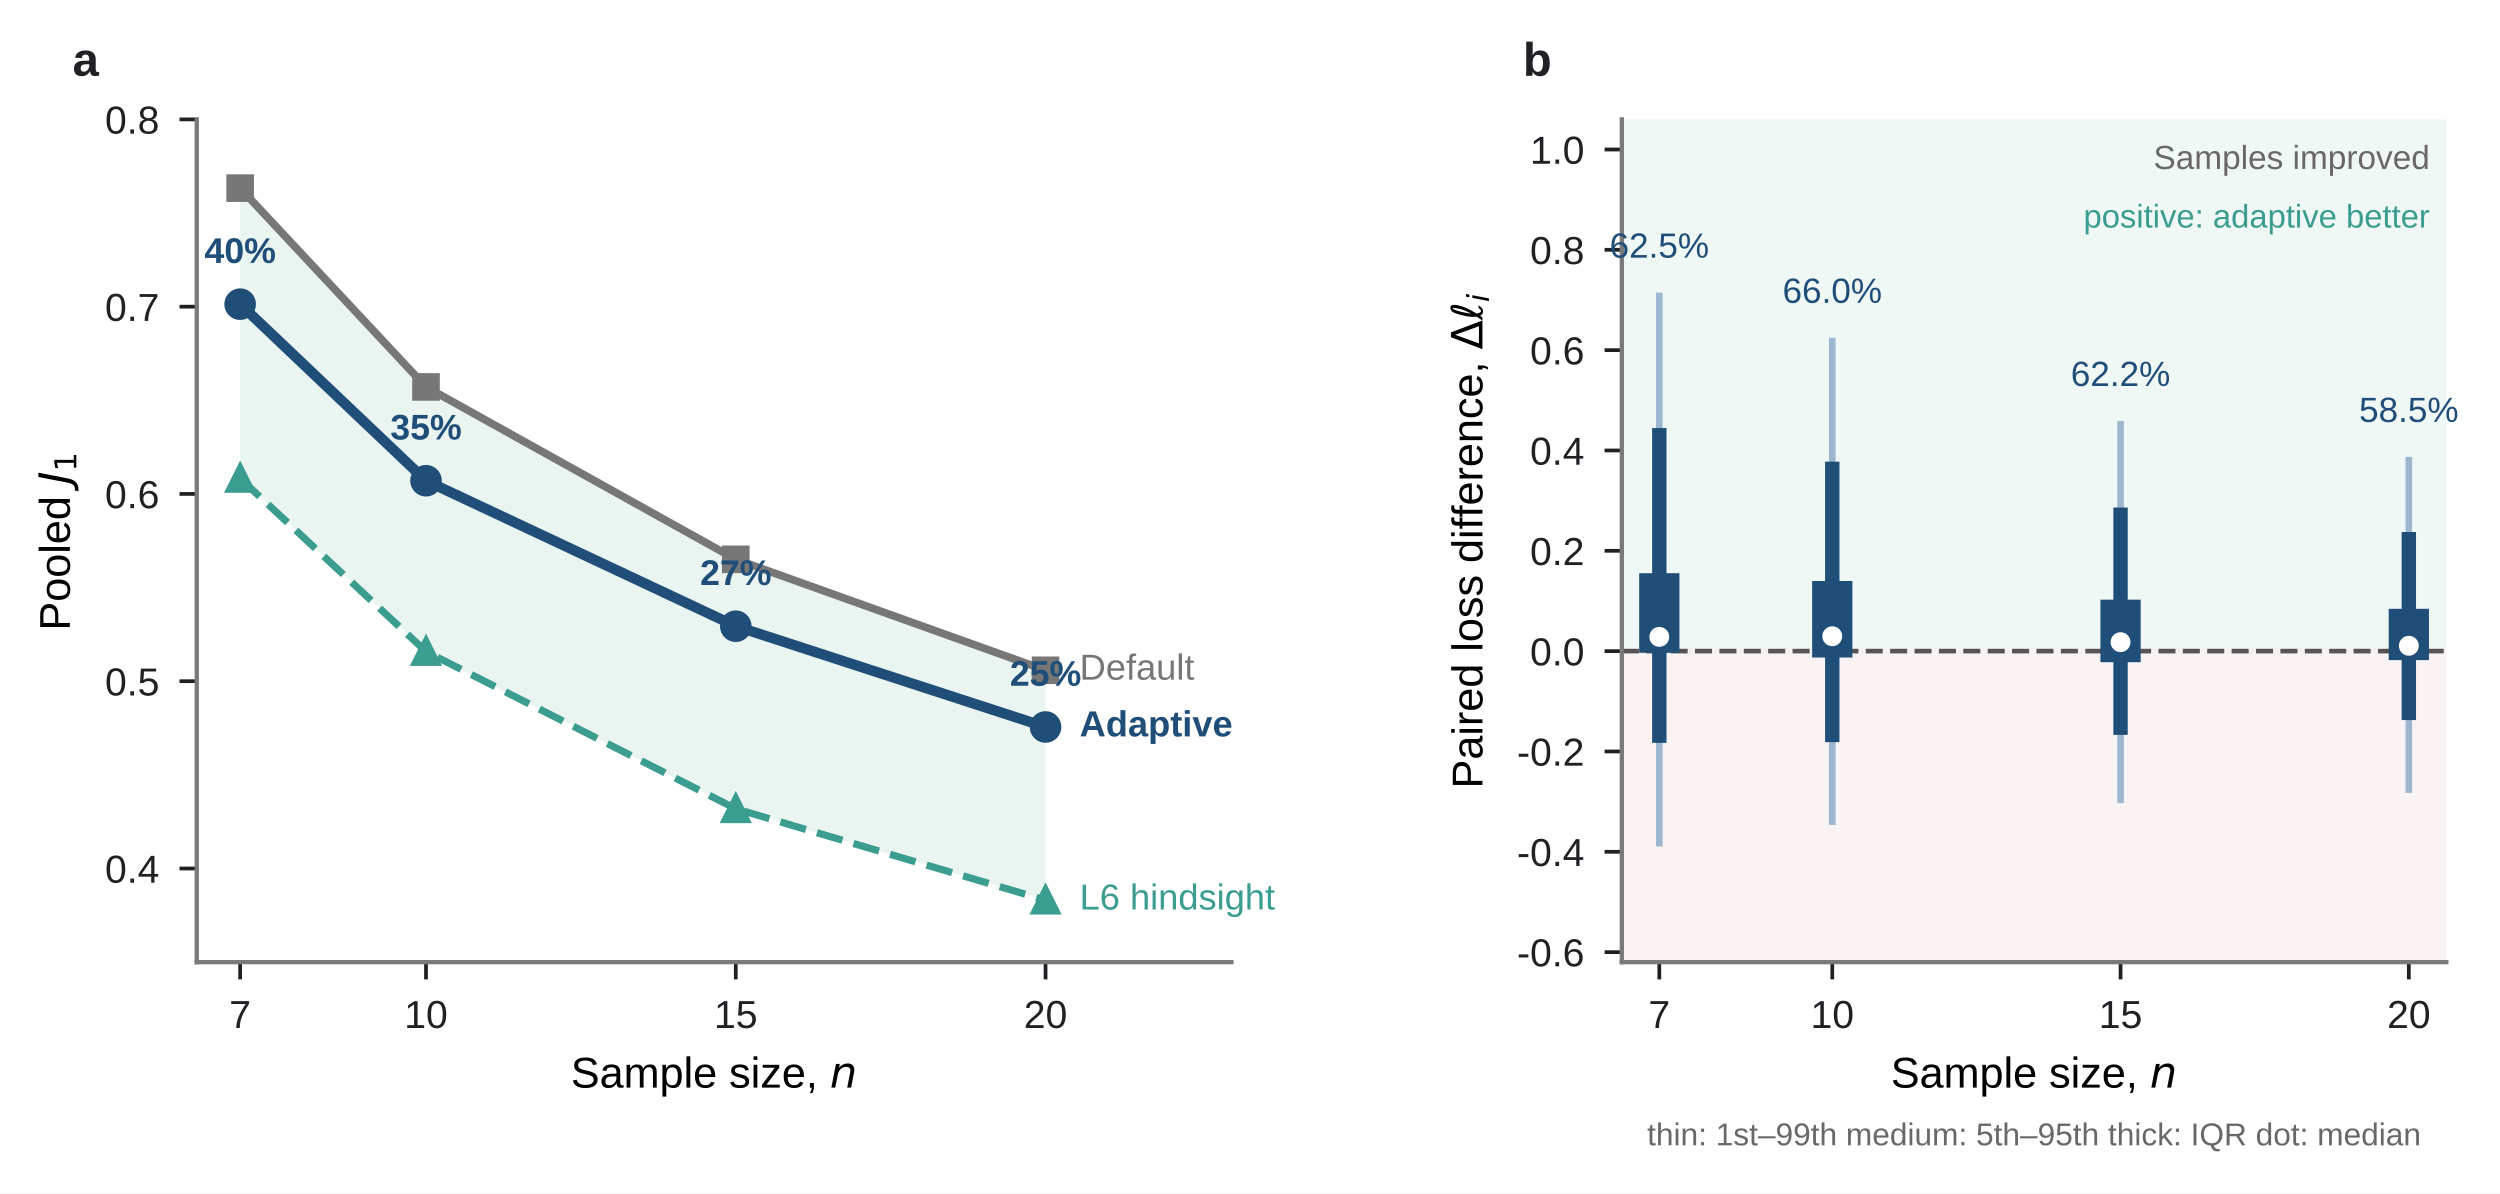
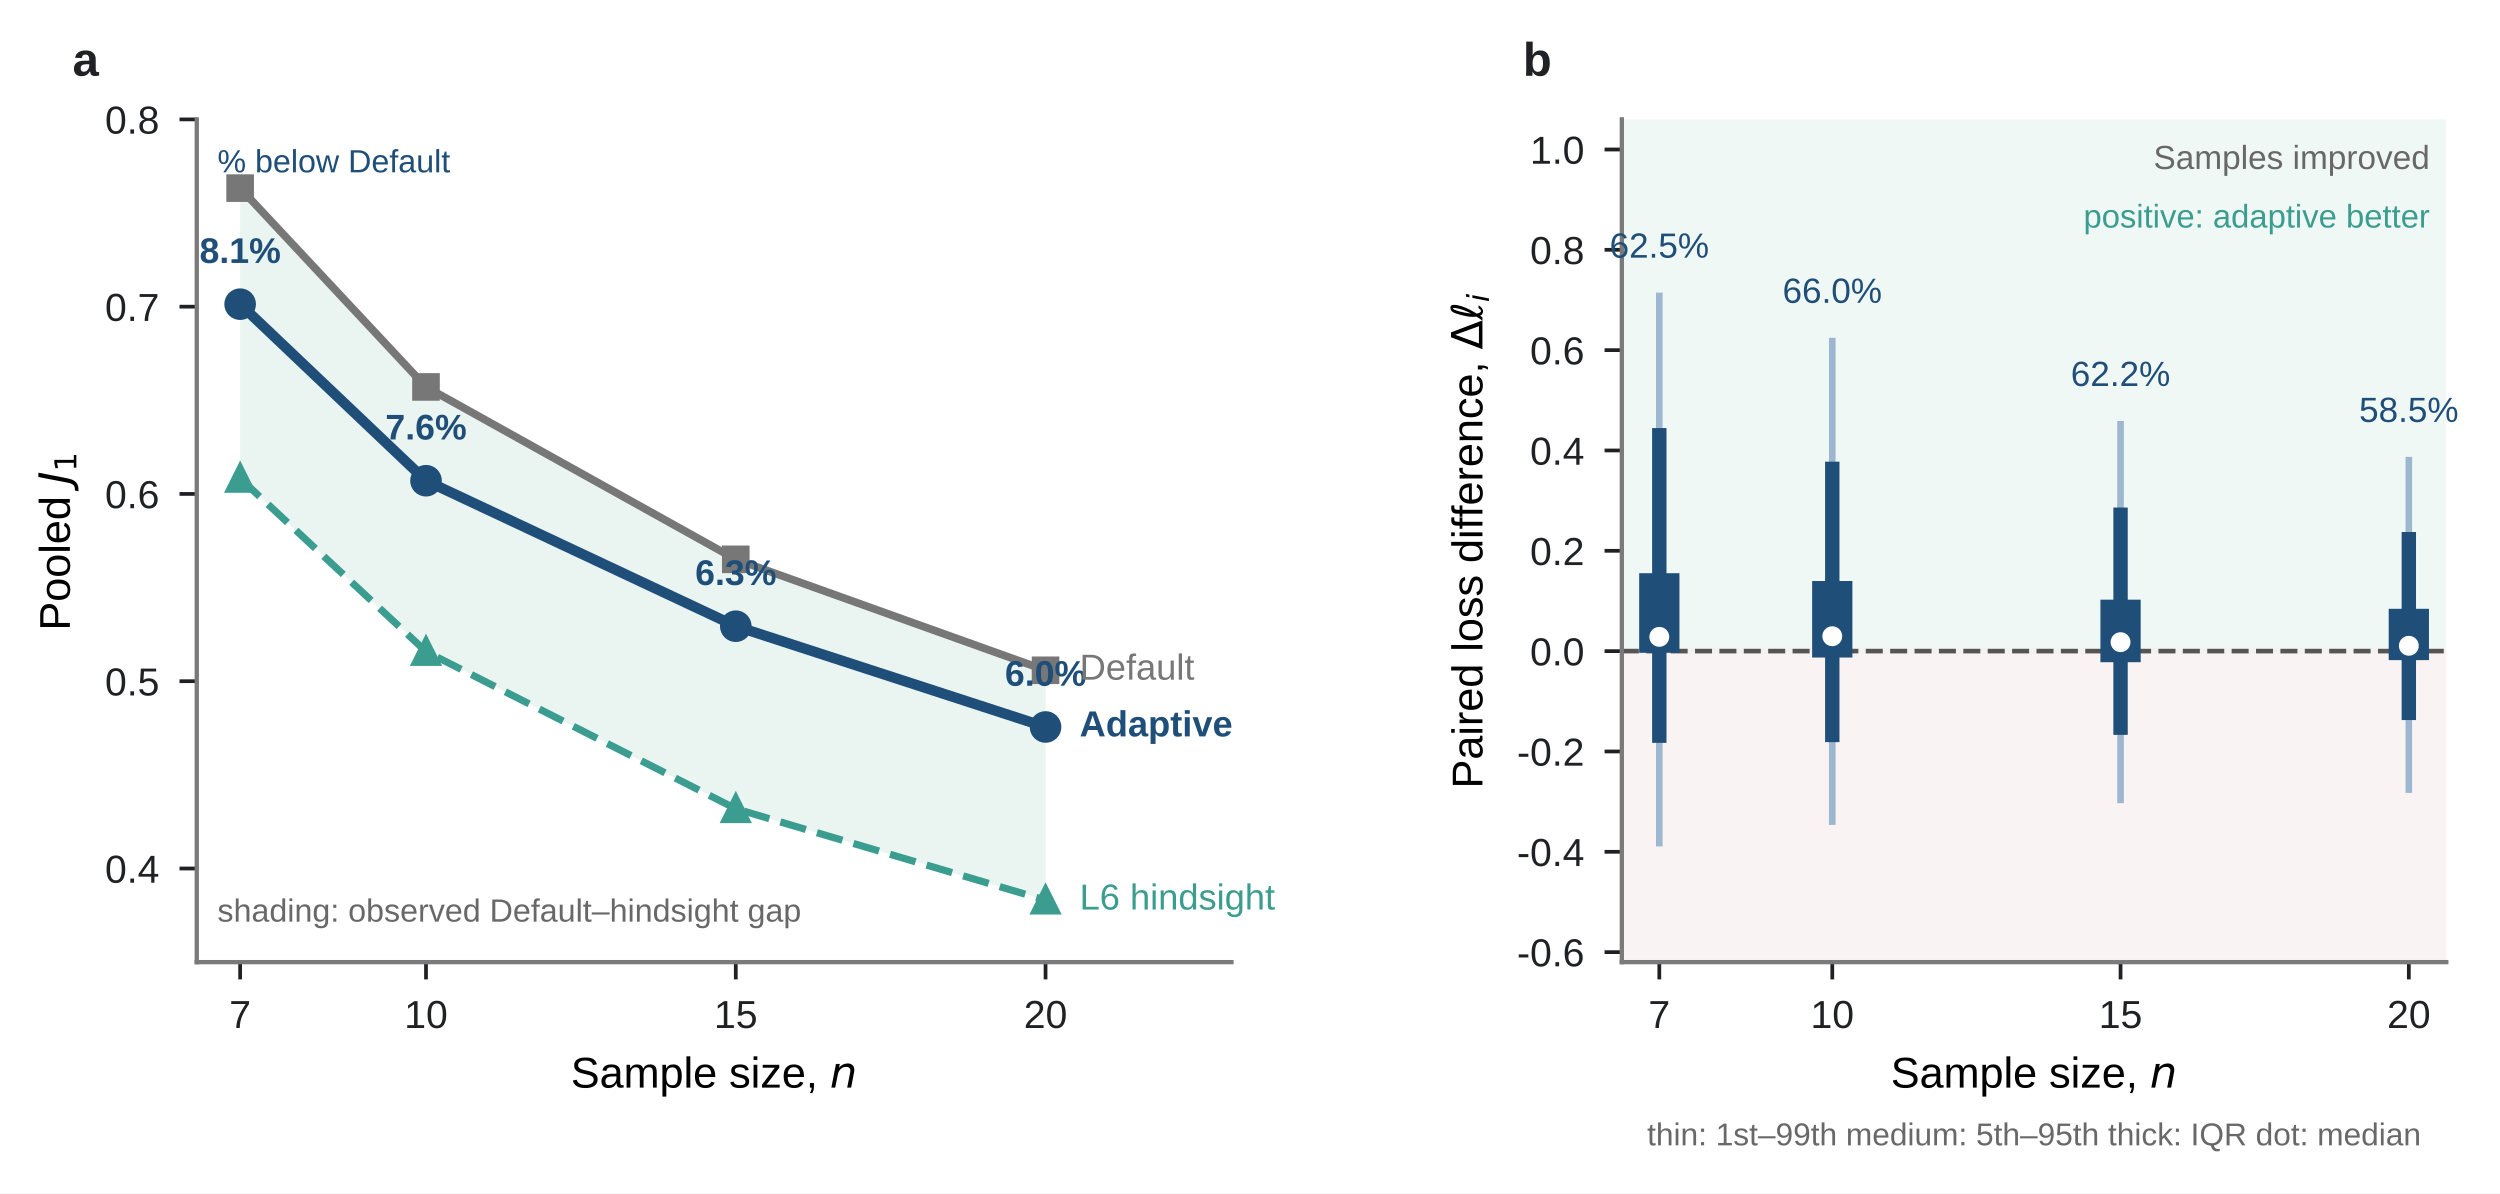
<svg xmlns="http://www.w3.org/2000/svg" xmlns:xlink="http://www.w3.org/1999/xlink" width="434.578pt" height="207.448pt" viewBox="0 0 434.578 207.448" version="1.1">
  <defs>
    <style type="text/css">*{stroke-linejoin: round; stroke-linecap: butt}</style>
  </defs>
  <g id="figure_1">
    <g id="patch_1">
      <path d="M 0 207.448 L 434.578 207.448 L 434.578 0 L 0 0 z " style="fill: #ffffff" />
    </g>
    <g id="axes_1">
      <g id="patch_2">
        <path d="M 34.205 167.25 L 214.058 167.25 L 214.058 20.755 L 34.205 20.755 z " style="fill: #ffffff" />
      </g>
      <g id="matplotlib.axis_1">
        <g id="xtick_1">
          <g id="line2d_1">
            <defs>
-               <path id="m7bdead5b54" d="M 0 0 L 0 3 " style="stroke: #202124; stroke-width: 0.65" />
+               <path id="m8b96bac806" d="M 0 0 L 0 3 " style="stroke: #202124; stroke-width: 0.65" />
            </defs>
            <g>
-               <use xlink:href="#m7bdead5b54" x="41.744" y="167.25" style="fill: #202124; stroke: #202124; stroke-width: 0.65" />
+               <use xlink:href="#m8b96bac806" x="41.744" y="167.25" style="fill: #202124; stroke: #202124; stroke-width: 0.65" />
            </g>
          </g>
          <g id="text_1">
            <text style="font-size: 6.8px; font-family: 'Arial', 'Helvetica', 'Microsoft YaHei', 'DejaVu Sans', sans-serif; text-anchor: middle; fill: #202124" x="41.744" y="178.7" transform="rotate(-0 41.74411 178.7004)">7</text>
          </g>
        </g>
        <g id="xtick_2">
          <g id="line2d_2">
            <g>
-               <use xlink:href="#m7bdead5b54" x="74.053" y="167.25" style="fill: #202124; stroke: #202124; stroke-width: 0.65" />
+               <use xlink:href="#m8b96bac806" x="74.053" y="167.25" style="fill: #202124; stroke: #202124; stroke-width: 0.65" />
            </g>
          </g>
          <g id="text_2">
            <text style="font-size: 6.8px; font-family: 'Arial', 'Helvetica', 'Microsoft YaHei', 'DejaVu Sans', sans-serif; text-anchor: middle; fill: #202124" x="74.053" y="178.7" transform="rotate(-0 74.053 178.7004)">10</text>
          </g>
        </g>
        <g id="xtick_3">
          <g id="line2d_3">
            <g>
-               <use xlink:href="#m7bdead5b54" x="127.901" y="167.25" style="fill: #202124; stroke: #202124; stroke-width: 0.65" />
+               <use xlink:href="#m8b96bac806" x="127.901" y="167.25" style="fill: #202124; stroke: #202124; stroke-width: 0.65" />
            </g>
          </g>
          <g id="text_3">
            <text style="font-size: 6.8px; font-family: 'Arial', 'Helvetica', 'Microsoft YaHei', 'DejaVu Sans', sans-serif; text-anchor: middle; fill: #202124" x="127.901" y="178.7" transform="rotate(-0 127.9011 178.7004)">15</text>
          </g>
        </g>
        <g id="xtick_4">
          <g id="line2d_4">
            <g>
-               <use xlink:href="#m7bdead5b54" x="181.749" y="167.25" style="fill: #202124; stroke: #202124; stroke-width: 0.65" />
+               <use xlink:href="#m8b96bac806" x="181.749" y="167.25" style="fill: #202124; stroke: #202124; stroke-width: 0.65" />
            </g>
          </g>
          <g id="text_4">
            <text style="font-size: 6.8px; font-family: 'Arial', 'Helvetica', 'Microsoft YaHei', 'DejaVu Sans', sans-serif; text-anchor: middle; fill: #202124" x="181.749" y="178.7" transform="rotate(-0 181.7493 178.7004)">20</text>
          </g>
        </g>
        <g id="text_5">
          <g transform="translate(99.23178 189.6064)">
            <text>
              <tspan x="0" y="-0.547" style="font-size: 7.5px; font-family: 'Arial'">S</tspan>
              <tspan x="5.002" y="-0.547" style="font-size: 7.5px; font-family: 'Arial'">a</tspan>
              <tspan x="9.174" y="-0.547" style="font-size: 7.5px; font-family: 'Arial'">m</tspan>
              <tspan x="15.421" y="-0.547" style="font-size: 7.5px; font-family: 'Arial'">p</tspan>
              <tspan x="19.592" y="-0.547" style="font-size: 7.5px; font-family: 'Arial'">l</tspan>
              <tspan x="21.259" y="-0.547" style="font-size: 7.5px; font-family: 'Arial'">e</tspan>
              <tspan x="25.43" y="-0.547" style="font-size: 7.5px; font-family: 'Arial'"> </tspan>
              <tspan x="27.513" y="-0.547" style="font-size: 7.5px; font-family: 'Arial'">s</tspan>
              <tspan x="31.263" y="-0.547" style="font-size: 7.5px; font-family: 'Arial'">i</tspan>
              <tspan x="32.93" y="-0.547" style="font-size: 7.5px; font-family: 'Arial'">z</tspan>
              <tspan x="36.68" y="-0.547" style="font-size: 7.5px; font-family: 'Arial'">e</tspan>
              <tspan x="40.851" y="-0.547" style="font-size: 7.5px; font-family: 'Arial'">,</tspan>
              <tspan x="42.935" y="-0.547" style="font-size: 7.5px; font-family: 'Arial'"> </tspan>
              <tspan x="45.018" y="-0.547" style="font-style: oblique; font-size: 7.5px; font-family: 'DejaVu Sans'">n</tspan>
            </text>
          </g>
        </g>
      </g>
      <g id="matplotlib.axis_2">
        <g id="ytick_1">
          <g id="line2d_5">
            <defs>
-               <path id="m967173dad5" d="M 0 0 L -3 0 " style="stroke: #202124; stroke-width: 0.65" />
+               <path id="mf5e1ee6bee" d="M 0 0 L -3 0 " style="stroke: #202124; stroke-width: 0.65" />
            </defs>
            <g>
-               <use xlink:href="#m967173dad5" x="34.205" y="150.973" style="fill: #202124; stroke: #202124; stroke-width: 0.65" />
+               <use xlink:href="#mf5e1ee6bee" x="34.205" y="150.973" style="fill: #202124; stroke: #202124; stroke-width: 0.65" />
            </g>
          </g>
          <g id="text_6">
            <text style="font-size: 6.8px; font-family: 'Arial', 'Helvetica', 'Microsoft YaHei', 'DejaVu Sans', sans-serif; text-anchor: end; fill: #202124" x="27.705" y="153.448" transform="rotate(-0 27.70537 153.4479)">0.4</text>
          </g>
        </g>
        <g id="ytick_2">
          <g id="line2d_6">
            <g>
-               <use xlink:href="#m967173dad5" x="34.205" y="118.418" style="fill: #202124; stroke: #202124; stroke-width: 0.65" />
+               <use xlink:href="#mf5e1ee6bee" x="34.205" y="118.418" style="fill: #202124; stroke: #202124; stroke-width: 0.65" />
            </g>
          </g>
          <g id="text_7">
            <text style="font-size: 6.8px; font-family: 'Arial', 'Helvetica', 'Microsoft YaHei', 'DejaVu Sans', sans-serif; text-anchor: end; fill: #202124" x="27.705" y="120.894" transform="rotate(-0 27.70537 120.8936)">0.5</text>
          </g>
        </g>
        <g id="ytick_3">
          <g id="line2d_7">
            <g>
-               <use xlink:href="#m967173dad5" x="34.205" y="85.864" style="fill: #202124; stroke: #202124; stroke-width: 0.65" />
+               <use xlink:href="#mf5e1ee6bee" x="34.205" y="85.864" style="fill: #202124; stroke: #202124; stroke-width: 0.65" />
            </g>
          </g>
          <g id="text_8">
            <text style="font-size: 6.8px; font-family: 'Arial', 'Helvetica', 'Microsoft YaHei', 'DejaVu Sans', sans-serif; text-anchor: end; fill: #202124" x="27.705" y="88.339" transform="rotate(-0 27.70537 88.33924)">0.6</text>
          </g>
        </g>
        <g id="ytick_4">
          <g id="line2d_8">
            <g>
-               <use xlink:href="#m967173dad5" x="34.205" y="53.31" style="fill: #202124; stroke: #202124; stroke-width: 0.65" />
+               <use xlink:href="#mf5e1ee6bee" x="34.205" y="53.31" style="fill: #202124; stroke: #202124; stroke-width: 0.65" />
            </g>
          </g>
          <g id="text_9">
            <text style="font-size: 6.8px; font-family: 'Arial', 'Helvetica', 'Microsoft YaHei', 'DejaVu Sans', sans-serif; text-anchor: end; fill: #202124" x="27.705" y="55.785" transform="rotate(-0 27.70537 55.78491)">0.7</text>
          </g>
        </g>
        <g id="ytick_5">
          <g id="line2d_9">
            <g>
-               <use xlink:href="#m967173dad5" x="34.205" y="20.755" style="fill: #202124; stroke: #202124; stroke-width: 0.65" />
+               <use xlink:href="#mf5e1ee6bee" x="34.205" y="20.755" style="fill: #202124; stroke: #202124; stroke-width: 0.65" />
            </g>
          </g>
          <g id="text_10">
            <text style="font-size: 6.8px; font-family: 'Arial', 'Helvetica', 'Microsoft YaHei', 'DejaVu Sans', sans-serif; text-anchor: end; fill: #202124" x="27.705" y="23.231" transform="rotate(-0 27.70537 23.23058)">0.8</text>
          </g>
        </g>
        <g id="text_11">
          <g transform="translate(12.675 109.6025) rotate(-90)">
            <text>
              <tspan x="0" y="-0.531" style="font-size: 7.5px; font-family: 'Arial'">P</tspan>
              <tspan x="5.002" y="-0.531" style="font-size: 7.5px; font-family: 'Arial'">o</tspan>
              <tspan x="9.174" y="-0.531" style="font-size: 7.5px; font-family: 'Arial'">o</tspan>
              <tspan x="13.345" y="-0.531" style="font-size: 7.5px; font-family: 'Arial'">l</tspan>
              <tspan x="15.011" y="-0.531" style="font-size: 7.5px; font-family: 'Arial'">e</tspan>
              <tspan x="19.182" y="-0.531" style="font-size: 7.5px; font-family: 'Arial'">d</tspan>
              <tspan x="23.353" y="-0.531" style="font-size: 7.5px; font-family: 'Arial'"> </tspan>
              <tspan x="25.437" y="-0.531" style="font-style: oblique; font-size: 7.5px; font-family: 'DejaVu Sans'">J</tspan>
              <tspan x="27.649" y="0.594" style="font-size: 5.25px; font-family: 'DejaVu Sans'">1</tspan>
            </text>
          </g>
        </g>
      </g>
      <g id="FillBetweenPolyCollection_1">
        <defs>
-           <path id="ma853ad29e9" d="M 41.744 -174.749 L 41.744 -124.288 L 74.053 -94.192 L 127.901 -66.858 L 181.749 -50.969 L 181.749 -90.93 L 181.749 -90.93 L 127.901 -110.219 L 74.053 -140.185 L 41.744 -174.749 z " />
+           <path id="m40778f1d34" d="M 41.744 -174.749 L 41.744 -124.288 L 74.053 -94.192 L 127.901 -66.858 L 181.749 -50.969 L 181.749 -90.93 L 181.749 -90.93 L 127.901 -110.219 L 74.053 -140.185 L 41.744 -174.749 z " />
        </defs>
-         <g clip-path="url(#pea28fc6fef)">
-           <use xlink:href="#ma853ad29e9" x="0" y="207.448" style="fill: #e8f4f1; fill-opacity: 0.9" />
+         <g clip-path="url(#pe5af6d7123)">
+           <use xlink:href="#m40778f1d34" x="0" y="207.448" style="fill: #e8f4f1; fill-opacity: 0.9" />
        </g>
      </g>
      <g id="line2d_10">
-         <path d="M 41.744 52.874 L 74.053 83.565 L 127.901 108.853 L 181.749 126.372 " clip-path="url(#pea28fc6fef)" style="fill: none; stroke: #1f4e79; stroke-width: 1.8; stroke-linecap: square" />
+         <path d="M 41.744 52.874 L 74.053 83.565 L 127.901 108.853 L 181.749 126.372 " clip-path="url(#pe5af6d7123)" style="fill: none; stroke: #1f4e79; stroke-width: 1.8; stroke-linecap: square" />
        <defs>
-           <path id="m08c5bde584" d="M 0 2.25 C 0.597 2.25 1.169 2.013 1.591 1.591 C 2.013 1.169 2.25 0.597 2.25 0 C 2.25 -0.597 2.013 -1.169 1.591 -1.591 C 1.169 -2.013 0.597 -2.25 0 -2.25 C -0.597 -2.25 -1.169 -2.013 -1.591 -1.591 C -2.013 -1.169 -2.25 -0.597 -2.25 0 C -2.25 0.597 -2.013 1.169 -1.591 1.591 C -1.169 2.013 -0.597 2.25 0 2.25 z " style="stroke: #1f4e79" />
+           <path id="m87ca921227" d="M 0 2.25 C 0.597 2.25 1.169 2.013 1.591 1.591 C 2.013 1.169 2.25 0.597 2.25 0 C 2.25 -0.597 2.013 -1.169 1.591 -1.591 C 1.169 -2.013 0.597 -2.25 0 -2.25 C -0.597 -2.25 -1.169 -2.013 -1.591 -1.591 C -2.013 -1.169 -2.25 -0.597 -2.25 0 C -2.25 0.597 -2.013 1.169 -1.591 1.591 C -1.169 2.013 -0.597 2.25 0 2.25 z " style="stroke: #1f4e79" />
        </defs>
-         <g clip-path="url(#pea28fc6fef)">
-           <use xlink:href="#m08c5bde584" x="41.744" y="52.874" style="fill: #1f4e79; stroke: #1f4e79" />
-           <use xlink:href="#m08c5bde584" x="74.053" y="83.565" style="fill: #1f4e79; stroke: #1f4e79" />
-           <use xlink:href="#m08c5bde584" x="127.901" y="108.853" style="fill: #1f4e79; stroke: #1f4e79" />
-           <use xlink:href="#m08c5bde584" x="181.749" y="126.372" style="fill: #1f4e79; stroke: #1f4e79" />
+         <g clip-path="url(#pe5af6d7123)">
+           <use xlink:href="#m87ca921227" x="41.744" y="52.874" style="fill: #1f4e79; stroke: #1f4e79" />
+           <use xlink:href="#m87ca921227" x="74.053" y="83.565" style="fill: #1f4e79; stroke: #1f4e79" />
+           <use xlink:href="#m87ca921227" x="127.901" y="108.853" style="fill: #1f4e79; stroke: #1f4e79" />
+           <use xlink:href="#m87ca921227" x="181.749" y="126.372" style="fill: #1f4e79; stroke: #1f4e79" />
        </g>
      </g>
      <g id="line2d_11">
-         <path d="M 41.744 32.7 L 74.053 67.263 L 127.901 97.23 L 181.749 116.518 " clip-path="url(#pea28fc6fef)" style="fill: none; stroke: #777777; stroke-width: 1.35; stroke-linecap: square" />
+         <path d="M 41.744 32.7 L 74.053 67.263 L 127.901 97.23 L 181.749 116.518 " clip-path="url(#pe5af6d7123)" style="fill: none; stroke: #777777; stroke-width: 1.35; stroke-linecap: square" />
        <defs>
-           <path id="mde2a2de70e" d="M -1.9 1.9 L 1.9 1.9 L 1.9 -1.9 L -1.9 -1.9 z " style="stroke: #777777; stroke-linejoin: miter" />
+           <path id="m8c171bfee7" d="M -1.9 1.9 L 1.9 1.9 L 1.9 -1.9 L -1.9 -1.9 z " style="stroke: #777777; stroke-linejoin: miter" />
        </defs>
-         <g clip-path="url(#pea28fc6fef)">
-           <use xlink:href="#mde2a2de70e" x="41.744" y="32.7" style="fill: #777777; stroke: #777777; stroke-linejoin: miter" />
-           <use xlink:href="#mde2a2de70e" x="74.053" y="67.263" style="fill: #777777; stroke: #777777; stroke-linejoin: miter" />
-           <use xlink:href="#mde2a2de70e" x="127.901" y="97.23" style="fill: #777777; stroke: #777777; stroke-linejoin: miter" />
-           <use xlink:href="#mde2a2de70e" x="181.749" y="116.518" style="fill: #777777; stroke: #777777; stroke-linejoin: miter" />
+         <g clip-path="url(#pe5af6d7123)">
+           <use xlink:href="#m8c171bfee7" x="41.744" y="32.7" style="fill: #777777; stroke: #777777; stroke-linejoin: miter" />
+           <use xlink:href="#m8c171bfee7" x="74.053" y="67.263" style="fill: #777777; stroke: #777777; stroke-linejoin: miter" />
+           <use xlink:href="#m8c171bfee7" x="127.901" y="97.23" style="fill: #777777; stroke: #777777; stroke-linejoin: miter" />
+           <use xlink:href="#m8c171bfee7" x="181.749" y="116.518" style="fill: #777777; stroke: #777777; stroke-linejoin: miter" />
        </g>
      </g>
      <g id="line2d_12">
-         <path d="M 41.744 83.16 L 74.053 113.256 L 127.901 140.591 L 181.749 156.48 " clip-path="url(#pea28fc6fef)" style="fill: none; stroke-dasharray: 4.625,2; stroke-dashoffset: 0; stroke: #3a9d8f; stroke-width: 1.25" />
+         <path d="M 41.744 83.16 L 74.053 113.256 L 127.901 140.591 L 181.749 156.48 " clip-path="url(#pe5af6d7123)" style="fill: none; stroke-dasharray: 4.625,2; stroke-dashoffset: 0; stroke: #3a9d8f; stroke-width: 1.25" />
        <defs>
-           <path id="m7883c3fa15" d="M 0 -2 L -2 2 L 2 2 z " style="stroke: #3a9d8f; stroke-linejoin: miter" />
+           <path id="m8bf4d9a4ca" d="M 0 -2 L -2 2 L 2 2 z " style="stroke: #3a9d8f; stroke-linejoin: miter" />
        </defs>
-         <g clip-path="url(#pea28fc6fef)">
-           <use xlink:href="#m7883c3fa15" x="41.744" y="83.16" style="fill: #3a9d8f; stroke: #3a9d8f; stroke-linejoin: miter" />
-           <use xlink:href="#m7883c3fa15" x="74.053" y="113.256" style="fill: #3a9d8f; stroke: #3a9d8f; stroke-linejoin: miter" />
-           <use xlink:href="#m7883c3fa15" x="127.901" y="140.591" style="fill: #3a9d8f; stroke: #3a9d8f; stroke-linejoin: miter" />
-           <use xlink:href="#m7883c3fa15" x="181.749" y="156.48" style="fill: #3a9d8f; stroke: #3a9d8f; stroke-linejoin: miter" />
+         <g clip-path="url(#pe5af6d7123)">
+           <use xlink:href="#m8bf4d9a4ca" x="41.744" y="83.16" style="fill: #3a9d8f; stroke: #3a9d8f; stroke-linejoin: miter" />
+           <use xlink:href="#m8bf4d9a4ca" x="74.053" y="113.256" style="fill: #3a9d8f; stroke: #3a9d8f; stroke-linejoin: miter" />
+           <use xlink:href="#m8bf4d9a4ca" x="127.901" y="140.591" style="fill: #3a9d8f; stroke: #3a9d8f; stroke-linejoin: miter" />
+           <use xlink:href="#m8bf4d9a4ca" x="181.749" y="156.48" style="fill: #3a9d8f; stroke: #3a9d8f; stroke-linejoin: miter" />
        </g>
      </g>
      <g id="patch_3">
        <path d="M 34.205 167.25 L 34.205 20.755 " style="fill: none; stroke: #7a7a7a; stroke-width: 0.75; stroke-linejoin: miter; stroke-linecap: square" />
      </g>
      <g id="patch_4">
        <path d="M 34.205 167.25 L 214.058 167.25 " style="fill: none; stroke: #7a7a7a; stroke-width: 0.75; stroke-linejoin: miter; stroke-linecap: square" />
      </g>
      <g id="text_12">
-         <text style="font-weight: 700; font-size: 6.2px; font-family: 'Arial', 'Helvetica', 'Microsoft YaHei', 'DejaVu Sans', sans-serif; text-anchor: middle; fill: #1f4e79" x="41.744" y="45.71" transform="rotate(-0 41.74411 45.70976)">40%</text>
+         <text style="font-weight: 700; font-size: 6.2px; font-family: 'Arial', 'Helvetica', 'Microsoft YaHei', 'DejaVu Sans', sans-serif; text-anchor: middle; fill: #1f4e79" x="41.744" y="45.71" transform="rotate(-0 41.74411 45.70976)">8.1%</text>
      </g>
      <g id="text_13">
-         <text style="font-weight: 700; font-size: 6.2px; font-family: 'Arial', 'Helvetica', 'Microsoft YaHei', 'DejaVu Sans', sans-serif; text-anchor: middle; fill: #1f4e79" x="74.053" y="76.4" transform="rotate(-0 74.053 76.4001)">35%</text>
+         <text style="font-weight: 700; font-size: 6.2px; font-family: 'Arial', 'Helvetica', 'Microsoft YaHei', 'DejaVu Sans', sans-serif; text-anchor: middle; fill: #1f4e79" x="74.053" y="76.4" transform="rotate(-0 74.053 76.4001)">7.6%</text>
      </g>
      <g id="text_14">
-         <text style="font-weight: 700; font-size: 6.2px; font-family: 'Arial', 'Helvetica', 'Microsoft YaHei', 'DejaVu Sans', sans-serif; text-anchor: middle; fill: #1f4e79" x="127.901" y="101.688" transform="rotate(-0 127.9011 101.6883)">27%</text>
+         <text style="font-weight: 700; font-size: 6.2px; font-family: 'Arial', 'Helvetica', 'Microsoft YaHei', 'DejaVu Sans', sans-serif; text-anchor: middle; fill: #1f4e79" x="127.901" y="101.688" transform="rotate(-0 127.9011 101.6883)">6.3%</text>
      </g>
      <g id="text_15">
-         <text style="font-weight: 700; font-size: 6.2px; font-family: 'Arial', 'Helvetica', 'Microsoft YaHei', 'DejaVu Sans', sans-serif; text-anchor: middle; fill: #1f4e79" x="181.749" y="119.208" transform="rotate(-0 181.7493 119.2076)">25%</text>
+         <text style="font-weight: 700; font-size: 6.2px; font-family: 'Arial', 'Helvetica', 'Microsoft YaHei', 'DejaVu Sans', sans-serif; text-anchor: middle; fill: #1f4e79" x="181.749" y="119.208" transform="rotate(-0 181.7493 119.2076)">6.0%</text>
      </g>
      <g id="text_16">
+         <text style="font-size: 5.6px; font-family: 'Arial', 'Helvetica', 'Microsoft YaHei', 'DejaVu Sans', sans-serif; text-anchor: start; fill: #686868" x="37.802" y="160.211" transform="rotate(-0 37.80243 160.2114)">shading: observed Default–hindsight gap</text>
+       </g>
+       <g id="text_17">
+         <text style="font-size: 5.6px; font-family: 'Arial', 'Helvetica', 'Microsoft YaHei', 'DejaVu Sans', sans-serif; text-anchor: start; fill: #1f4e79" x="37.802" y="29.96" transform="rotate(-0 37.80243 29.95955)">% below Default</text>
+       </g>
+       <g id="text_18">
        <text style="font-size: 6.3px; font-family: 'Arial', 'Helvetica', 'Microsoft YaHei', 'DejaVu Sans', sans-serif; text-anchor: start; fill: #777777" x="187.673" y="118.149" transform="rotate(-0 187.6726 118.1486)">Default</text>
      </g>
-       <g id="text_17">
+       <g id="text_19">
        <text style="font-weight: 700; font-size: 6.3px; font-family: 'Arial', 'Helvetica', 'Microsoft YaHei', 'DejaVu Sans', sans-serif; text-anchor: start; fill: #1f4e79" x="187.673" y="128.003" transform="rotate(-0 187.6726 128.0025)">Adaptive</text>
      </g>
-       <g id="text_18">
+       <g id="text_20">
        <text style="font-size: 6.3px; font-family: 'Arial', 'Helvetica', 'Microsoft YaHei', 'DejaVu Sans', sans-serif; text-anchor: start; fill: #3a9d8f" x="187.673" y="158.11" transform="rotate(-0 187.6726 158.1099)">L6 hindsight</text>
      </g>
-       <g id="text_19">
+       <g id="text_21">
        <text style="font-weight: 700; font-size: 8.2px; font-family: 'Arial', 'Helvetica', 'Microsoft YaHei', 'DejaVu Sans', sans-serif; text-anchor: start; fill: #202124" x="12.623" y="13.17" transform="rotate(-0 12.62303 13.16982)">a</text>
      </g>
    </g>
    <g id="axes_2">
      <g id="patch_5">
        <path d="M 281.925 167.25 L 425.245 167.25 L 425.245 20.755 L 281.925 20.755 z " style="fill: #ffffff" />
      </g>
      <g id="patch_6">
-         <path d="M 281.925 113.186 L 425.245 113.186 L 425.245 20.755 L 281.925 20.755 z " clip-path="url(#pc851f36e5d)" style="fill: #e8f4f1; opacity: 0.65; stroke: #e8f4f1; stroke-linejoin: miter" />
+         <path d="M 281.925 113.186 L 425.245 113.186 L 425.245 20.755 L 281.925 20.755 z " clip-path="url(#p3f8712480f)" style="fill: #e8f4f1; opacity: 0.65; stroke: #e8f4f1; stroke-linejoin: miter" />
      </g>
      <g id="patch_7">
-         <path d="M 281.925 167.25 L 425.245 167.25 L 425.245 113.186 L 281.925 113.186 z " clip-path="url(#pc851f36e5d)" style="fill: #f8ecec; opacity: 0.65; stroke: #f8ecec; stroke-linejoin: miter" />
+         <path d="M 281.925 167.25 L 425.245 167.25 L 425.245 113.186 L 281.925 113.186 z " clip-path="url(#p3f8712480f)" style="fill: #f8ecec; opacity: 0.65; stroke: #f8ecec; stroke-linejoin: miter" />
      </g>
      <g id="matplotlib.axis_3">
        <g id="xtick_5">
          <g id="line2d_13">
            <g>
-               <use xlink:href="#m7bdead5b54" x="288.439" y="167.25" style="fill: #202124; stroke: #202124; stroke-width: 0.65" />
-             </g>
-           </g>
-           <g id="text_20">
+               <use xlink:href="#m8b96bac806" x="288.439" y="167.25" style="fill: #202124; stroke: #202124; stroke-width: 0.65" />
+             </g>
+           </g>
+           <g id="text_22">
            <text style="font-size: 6.8px; font-family: 'Arial', 'Helvetica', 'Microsoft YaHei', 'DejaVu Sans', sans-serif; text-anchor: middle; fill: #202124" x="288.439" y="178.7" transform="rotate(-0 288.4391 178.7004)">7</text>
          </g>
        </g>
        <g id="xtick_6">
          <g id="line2d_14">
            <g>
-               <use xlink:href="#m7bdead5b54" x="318.506" y="167.25" style="fill: #202124; stroke: #202124; stroke-width: 0.65" />
-             </g>
-           </g>
-           <g id="text_21">
+               <use xlink:href="#m8b96bac806" x="318.506" y="167.25" style="fill: #202124; stroke: #202124; stroke-width: 0.65" />
+             </g>
+           </g>
+           <g id="text_23">
            <text style="font-size: 6.8px; font-family: 'Arial', 'Helvetica', 'Microsoft YaHei', 'DejaVu Sans', sans-serif; text-anchor: middle; fill: #202124" x="318.506" y="178.7" transform="rotate(-0 318.5063 178.7004)">10</text>
          </g>
        </g>
        <g id="xtick_7">
          <g id="line2d_15">
            <g>
-               <use xlink:href="#m7bdead5b54" x="368.618" y="167.25" style="fill: #202124; stroke: #202124; stroke-width: 0.65" />
-             </g>
-           </g>
-           <g id="text_22">
+               <use xlink:href="#m8b96bac806" x="368.618" y="167.25" style="fill: #202124; stroke: #202124; stroke-width: 0.65" />
+             </g>
+           </g>
+           <g id="text_24">
            <text style="font-size: 6.8px; font-family: 'Arial', 'Helvetica', 'Microsoft YaHei', 'DejaVu Sans', sans-serif; text-anchor: middle; fill: #202124" x="368.618" y="178.7" transform="rotate(-0 368.6182 178.7004)">15</text>
          </g>
        </g>
        <g id="xtick_8">
          <g id="line2d_16">
            <g>
-               <use xlink:href="#m7bdead5b54" x="418.73" y="167.25" style="fill: #202124; stroke: #202124; stroke-width: 0.65" />
-             </g>
-           </g>
-           <g id="text_23">
+               <use xlink:href="#m8b96bac806" x="418.73" y="167.25" style="fill: #202124; stroke: #202124; stroke-width: 0.65" />
+             </g>
+           </g>
+           <g id="text_25">
            <text style="font-size: 6.8px; font-family: 'Arial', 'Helvetica', 'Microsoft YaHei', 'DejaVu Sans', sans-serif; text-anchor: middle; fill: #202124" x="418.73" y="178.7" transform="rotate(-0 418.7302 178.7004)">20</text>
          </g>
        </g>
-         <g id="text_24">
+         <g id="text_26">
          <g transform="translate(328.6846 189.6064)">
            <text>
              <tspan x="0" y="-0.547" style="font-size: 7.5px; font-family: 'Arial'">S</tspan>
              <tspan x="5.002" y="-0.547" style="font-size: 7.5px; font-family: 'Arial'">a</tspan>
              <tspan x="9.174" y="-0.547" style="font-size: 7.5px; font-family: 'Arial'">m</tspan>
              <tspan x="15.421" y="-0.547" style="font-size: 7.5px; font-family: 'Arial'">p</tspan>
              <tspan x="19.592" y="-0.547" style="font-size: 7.5px; font-family: 'Arial'">l</tspan>
              <tspan x="21.259" y="-0.547" style="font-size: 7.5px; font-family: 'Arial'">e</tspan>
              <tspan x="25.43" y="-0.547" style="font-size: 7.5px; font-family: 'Arial'"> </tspan>
              <tspan x="27.513" y="-0.547" style="font-size: 7.5px; font-family: 'Arial'">s</tspan>
              <tspan x="31.263" y="-0.547" style="font-size: 7.5px; font-family: 'Arial'">i</tspan>
              <tspan x="32.93" y="-0.547" style="font-size: 7.5px; font-family: 'Arial'">z</tspan>
              <tspan x="36.68" y="-0.547" style="font-size: 7.5px; font-family: 'Arial'">e</tspan>
              <tspan x="40.851" y="-0.547" style="font-size: 7.5px; font-family: 'Arial'">,</tspan>
              <tspan x="42.935" y="-0.547" style="font-size: 7.5px; font-family: 'Arial'"> </tspan>
              <tspan x="45.018" y="-0.547" style="font-style: oblique; font-size: 7.5px; font-family: 'DejaVu Sans'">n</tspan>
            </text>
          </g>
        </g>
      </g>
      <g id="matplotlib.axis_4">
        <g id="ytick_6">
          <g id="line2d_17">
            <g>
-               <use xlink:href="#m967173dad5" x="281.925" y="165.506" style="fill: #202124; stroke: #202124; stroke-width: 0.65" />
-             </g>
-           </g>
-           <g id="text_25">
+               <use xlink:href="#mf5e1ee6bee" x="281.925" y="165.506" style="fill: #202124; stroke: #202124; stroke-width: 0.65" />
+             </g>
+           </g>
+           <g id="text_27">
            <text style="font-size: 6.8px; font-family: 'Arial', 'Helvetica', 'Microsoft YaHei', 'DejaVu Sans', sans-serif; text-anchor: end; fill: #202124" x="275.425" y="167.981" transform="rotate(-0 275.4245 167.9811)">-0.6</text>
          </g>
        </g>
        <g id="ytick_7">
          <g id="line2d_18">
            <g>
-               <use xlink:href="#m967173dad5" x="281.925" y="148.066" style="fill: #202124; stroke: #202124; stroke-width: 0.65" />
-             </g>
-           </g>
-           <g id="text_26">
+               <use xlink:href="#mf5e1ee6bee" x="281.925" y="148.066" style="fill: #202124; stroke: #202124; stroke-width: 0.65" />
+             </g>
+           </g>
+           <g id="text_28">
            <text style="font-size: 6.8px; font-family: 'Arial', 'Helvetica', 'Microsoft YaHei', 'DejaVu Sans', sans-serif; text-anchor: end; fill: #202124" x="275.425" y="150.541" transform="rotate(-0 275.4245 150.5413)">-0.4</text>
          </g>
        </g>
        <g id="ytick_8">
          <g id="line2d_19">
            <g>
-               <use xlink:href="#m967173dad5" x="281.925" y="130.626" style="fill: #202124; stroke: #202124; stroke-width: 0.65" />
-             </g>
-           </g>
-           <g id="text_27">
+               <use xlink:href="#mf5e1ee6bee" x="281.925" y="130.626" style="fill: #202124; stroke: #202124; stroke-width: 0.65" />
+             </g>
+           </g>
+           <g id="text_29">
            <text style="font-size: 6.8px; font-family: 'Arial', 'Helvetica', 'Microsoft YaHei', 'DejaVu Sans', sans-serif; text-anchor: end; fill: #202124" x="275.425" y="133.101" transform="rotate(-0 275.4245 133.1014)">-0.2</text>
          </g>
        </g>
        <g id="ytick_9">
          <g id="line2d_20">
            <g>
-               <use xlink:href="#m967173dad5" x="281.925" y="113.186" style="fill: #202124; stroke: #202124; stroke-width: 0.65" />
-             </g>
-           </g>
-           <g id="text_28">
+               <use xlink:href="#mf5e1ee6bee" x="281.925" y="113.186" style="fill: #202124; stroke: #202124; stroke-width: 0.65" />
+             </g>
+           </g>
+           <g id="text_30">
            <text style="font-size: 6.8px; font-family: 'Arial', 'Helvetica', 'Microsoft YaHei', 'DejaVu Sans', sans-serif; text-anchor: end; fill: #202124" x="275.425" y="115.662" transform="rotate(-0 275.4245 115.6616)">0.0</text>
          </g>
        </g>
        <g id="ytick_10">
          <g id="line2d_21">
            <g>
-               <use xlink:href="#m967173dad5" x="281.925" y="95.747" style="fill: #202124; stroke: #202124; stroke-width: 0.65" />
-             </g>
-           </g>
-           <g id="text_29">
+               <use xlink:href="#mf5e1ee6bee" x="281.925" y="95.747" style="fill: #202124; stroke: #202124; stroke-width: 0.65" />
+             </g>
+           </g>
+           <g id="text_31">
            <text style="font-size: 6.8px; font-family: 'Arial', 'Helvetica', 'Microsoft YaHei', 'DejaVu Sans', sans-serif; text-anchor: end; fill: #202124" x="275.425" y="98.222" transform="rotate(-0 275.4245 98.22181)">0.2</text>
          </g>
        </g>
        <g id="ytick_11">
          <g id="line2d_22">
            <g>
-               <use xlink:href="#m967173dad5" x="281.925" y="78.307" style="fill: #202124; stroke: #202124; stroke-width: 0.65" />
-             </g>
-           </g>
-           <g id="text_30">
+               <use xlink:href="#mf5e1ee6bee" x="281.925" y="78.307" style="fill: #202124; stroke: #202124; stroke-width: 0.65" />
+             </g>
+           </g>
+           <g id="text_32">
            <text style="font-size: 6.8px; font-family: 'Arial', 'Helvetica', 'Microsoft YaHei', 'DejaVu Sans', sans-serif; text-anchor: end; fill: #202124" x="275.425" y="80.782" transform="rotate(-0 275.4245 80.78199)">0.4</text>
          </g>
        </g>
        <g id="ytick_12">
          <g id="line2d_23">
            <g>
-               <use xlink:href="#m967173dad5" x="281.925" y="60.867" style="fill: #202124; stroke: #202124; stroke-width: 0.65" />
-             </g>
-           </g>
-           <g id="text_31">
+               <use xlink:href="#mf5e1ee6bee" x="281.925" y="60.867" style="fill: #202124; stroke: #202124; stroke-width: 0.65" />
+             </g>
+           </g>
+           <g id="text_33">
            <text style="font-size: 6.8px; font-family: 'Arial', 'Helvetica', 'Microsoft YaHei', 'DejaVu Sans', sans-serif; text-anchor: end; fill: #202124" x="275.425" y="63.342" transform="rotate(-0 275.4245 63.34217)">0.6</text>
          </g>
        </g>
        <g id="ytick_13">
          <g id="line2d_24">
            <g>
-               <use xlink:href="#m967173dad5" x="281.925" y="43.427" style="fill: #202124; stroke: #202124; stroke-width: 0.65" />
-             </g>
-           </g>
-           <g id="text_32">
+               <use xlink:href="#mf5e1ee6bee" x="281.925" y="43.427" style="fill: #202124; stroke: #202124; stroke-width: 0.65" />
+             </g>
+           </g>
+           <g id="text_34">
            <text style="font-size: 6.8px; font-family: 'Arial', 'Helvetica', 'Microsoft YaHei', 'DejaVu Sans', sans-serif; text-anchor: end; fill: #202124" x="275.425" y="45.902" transform="rotate(-0 275.4245 45.90235)">0.8</text>
          </g>
        </g>
        <g id="ytick_14">
          <g id="line2d_25">
            <g>
-               <use xlink:href="#m967173dad5" x="281.925" y="25.987" style="fill: #202124; stroke: #202124; stroke-width: 0.65" />
-             </g>
-           </g>
-           <g id="text_33">
+               <use xlink:href="#mf5e1ee6bee" x="281.925" y="25.987" style="fill: #202124; stroke: #202124; stroke-width: 0.65" />
+             </g>
+           </g>
+           <g id="text_35">
            <text style="font-size: 6.8px; font-family: 'Arial', 'Helvetica', 'Microsoft YaHei', 'DejaVu Sans', sans-serif; text-anchor: end; fill: #202124" x="275.425" y="28.463" transform="rotate(-0 275.4245 28.46253)">1.0</text>
          </g>
        </g>
-         <g id="text_34">
+         <g id="text_36">
          <g transform="translate(258.13 137.0525) rotate(-90)">
            <text>
              <tspan x="0" y="-0.438" style="font-size: 7.5px; font-family: 'Arial'">P</tspan>
              <tspan x="5.002" y="-0.438" style="font-size: 7.5px; font-family: 'Arial'">a</tspan>
              <tspan x="9.174" y="-0.438" style="font-size: 7.5px; font-family: 'Arial'">i</tspan>
              <tspan x="10.84" y="-0.438" style="font-size: 7.5px; font-family: 'Arial'">r</tspan>
              <tspan x="13.337" y="-0.438" style="font-size: 7.5px; font-family: 'Arial'">e</tspan>
              <tspan x="17.509" y="-0.438" style="font-size: 7.5px; font-family: 'Arial'">d</tspan>
              <tspan x="21.68" y="-0.438" style="font-size: 7.5px; font-family: 'Arial'"> </tspan>
              <tspan x="23.763" y="-0.438" style="font-size: 7.5px; font-family: 'Arial'">l</tspan>
              <tspan x="25.43" y="-0.438" style="font-size: 7.5px; font-family: 'Arial'">o</tspan>
              <tspan x="29.601" y="-0.438" style="font-size: 7.5px; font-family: 'Arial'">s</tspan>
              <tspan x="33.351" y="-0.438" style="font-size: 7.5px; font-family: 'Arial'">s</tspan>
              <tspan x="37.101" y="-0.438" style="font-size: 7.5px; font-family: 'Arial'"> </tspan>
              <tspan x="39.185" y="-0.438" style="font-size: 7.5px; font-family: 'Arial'">d</tspan>
              <tspan x="43.356" y="-0.438" style="font-size: 7.5px; font-family: 'Arial'">i</tspan>
              <tspan x="45.022" y="-0.438" style="font-size: 7.5px; font-family: 'Arial'">f</tspan>
              <tspan x="47.106" y="-0.438" style="font-size: 7.5px; font-family: 'Arial'">f</tspan>
              <tspan x="49.189" y="-0.438" style="font-size: 7.5px; font-family: 'Arial'">e</tspan>
              <tspan x="53.361" y="-0.438" style="font-size: 7.5px; font-family: 'Arial'">r</tspan>
              <tspan x="55.858" y="-0.438" style="font-size: 7.5px; font-family: 'Arial'">e</tspan>
              <tspan x="60.029" y="-0.438" style="font-size: 7.5px; font-family: 'Arial'">n</tspan>
              <tspan x="64.2" y="-0.438" style="font-size: 7.5px; font-family: 'Arial'">c</tspan>
              <tspan x="67.95" y="-0.438" style="font-size: 7.5px; font-family: 'Arial'">e</tspan>
              <tspan x="72.122" y="-0.438" style="font-size: 7.5px; font-family: 'Arial'">,</tspan>
              <tspan x="74.205" y="-0.438" style="font-size: 7.5px; font-family: 'Arial'"> </tspan>
              <tspan x="76.289" y="-0.438" style="font-size: 7.5px; font-family: 'DejaVu Sans'">Δ</tspan>
              <tspan x="81.42" y="-0.438" style="font-style: oblique; font-size: 7.5px; font-family: 'DejaVu Sans'">ℓ</tspan>
              <tspan x="84.518" y="0.687" style="font-style: oblique; font-size: 5.25px; font-family: 'DejaVu Sans'">i</tspan>
            </text>
          </g>
        </g>
      </g>
      <g id="line2d_26">
-         <path d="M 281.925 113.186 L 425.245 113.186 " clip-path="url(#pc851f36e5d)" style="fill: none; stroke-dasharray: 2.96,1.28; stroke-dashoffset: 0; stroke: #555555; stroke-width: 0.8" />
+         <path d="M 281.925 113.186 L 425.245 113.186 " clip-path="url(#p3f8712480f)" style="fill: none; stroke-dasharray: 2.96,1.28; stroke-dashoffset: 0; stroke: #555555; stroke-width: 0.8" />
      </g>
      <g id="LineCollection_1">
-         <path d="M 288.439 147.14 L 288.439 50.869 " clip-path="url(#pc851f36e5d)" style="fill: none; stroke: #9db7d0; stroke-width: 1.15" />
+         <path d="M 288.439 147.14 L 288.439 50.869 " clip-path="url(#p3f8712480f)" style="fill: none; stroke: #9db7d0; stroke-width: 1.15" />
      </g>
      <g id="LineCollection_2">
-         <path d="M 318.506 143.4 L 318.506 58.721 " clip-path="url(#pc851f36e5d)" style="fill: none; stroke: #9db7d0; stroke-width: 1.15" />
+         <path d="M 318.506 143.4 L 318.506 58.721 " clip-path="url(#p3f8712480f)" style="fill: none; stroke: #9db7d0; stroke-width: 1.15" />
      </g>
      <g id="LineCollection_3">
-         <path d="M 368.618 139.62 L 368.618 73.171 " clip-path="url(#pc851f36e5d)" style="fill: none; stroke: #9db7d0; stroke-width: 1.15" />
+         <path d="M 368.618 139.62 L 368.618 73.171 " clip-path="url(#p3f8712480f)" style="fill: none; stroke: #9db7d0; stroke-width: 1.15" />
      </g>
      <g id="LineCollection_4">
-         <path d="M 418.73 137.837 L 418.73 79.42 " clip-path="url(#pc851f36e5d)" style="fill: none; stroke: #9db7d0; stroke-width: 1.15" />
+         <path d="M 418.73 137.837 L 418.73 79.42 " clip-path="url(#p3f8712480f)" style="fill: none; stroke: #9db7d0; stroke-width: 1.15" />
      </g>
      <g id="patch_8">
        <path d="M 281.925 167.25 L 281.925 20.755 " style="fill: none; stroke: #7a7a7a; stroke-width: 0.75; stroke-linejoin: miter; stroke-linecap: square" />
      </g>
      <g id="patch_9">
        <path d="M 281.925 167.25 L 425.245 167.25 " style="fill: none; stroke: #7a7a7a; stroke-width: 0.75; stroke-linejoin: miter; stroke-linecap: square" />
      </g>
      <g id="LineCollection_5">
-         <path d="M 288.439 129.136 L 288.439 74.417 " clip-path="url(#pc851f36e5d)" style="fill: none; stroke: #1f4e79; stroke-width: 2.5" />
-       </g>
-       <g id="text_35">
+         <path d="M 288.439 129.136 L 288.439 74.417 " clip-path="url(#p3f8712480f)" style="fill: none; stroke: #1f4e79; stroke-width: 2.5" />
+       </g>
+       <g id="text_37">
        <text style="font-size: 6.1px; font-family: 'Arial', 'Helvetica', 'Microsoft YaHei', 'DejaVu Sans', sans-serif; text-anchor: middle; fill: #1f4e79" x="288.439" y="44.789" transform="rotate(-0 288.4391 44.78938)">62.5%</text>
      </g>
      <g id="LineCollection_6">
-         <path d="M 318.506 129.009 L 318.506 80.253 " clip-path="url(#pc851f36e5d)" style="fill: none; stroke: #1f4e79; stroke-width: 2.5" />
-       </g>
-       <g id="text_36">
+         <path d="M 318.506 129.009 L 318.506 80.253 " clip-path="url(#p3f8712480f)" style="fill: none; stroke: #1f4e79; stroke-width: 2.5" />
+       </g>
+       <g id="text_38">
        <text style="font-size: 6.1px; font-family: 'Arial', 'Helvetica', 'Microsoft YaHei', 'DejaVu Sans', sans-serif; text-anchor: middle; fill: #1f4e79" x="318.506" y="52.641" transform="rotate(-0 318.5063 52.64094)">66.0%</text>
      </g>
      <g id="LineCollection_7">
-         <path d="M 368.618 127.743 L 368.618 88.22 " clip-path="url(#pc851f36e5d)" style="fill: none; stroke: #1f4e79; stroke-width: 2.5" />
-       </g>
-       <g id="text_37">
+         <path d="M 368.618 127.743 L 368.618 88.22 " clip-path="url(#p3f8712480f)" style="fill: none; stroke: #1f4e79; stroke-width: 2.5" />
+       </g>
+       <g id="text_39">
        <text style="font-size: 6.1px; font-family: 'Arial', 'Helvetica', 'Microsoft YaHei', 'DejaVu Sans', sans-serif; text-anchor: middle; fill: #1f4e79" x="368.618" y="67.091" transform="rotate(-0 368.6182 67.09103)">62.2%</text>
      </g>
      <g id="LineCollection_8">
-         <path d="M 418.73 125.168 L 418.73 92.475 " clip-path="url(#pc851f36e5d)" style="fill: none; stroke: #1f4e79; stroke-width: 2.5" />
-       </g>
-       <g id="text_38">
+         <path d="M 418.73 125.168 L 418.73 92.475 " clip-path="url(#p3f8712480f)" style="fill: none; stroke: #1f4e79; stroke-width: 2.5" />
+       </g>
+       <g id="text_40">
        <text style="font-size: 6.1px; font-family: 'Arial', 'Helvetica', 'Microsoft YaHei', 'DejaVu Sans', sans-serif; text-anchor: middle; fill: #1f4e79" x="418.73" y="73.341" transform="rotate(-0 418.7302 73.34073)">58.5%</text>
      </g>
-       <g id="text_39">
+       <g id="text_41">
        <text style="font-size: 5.8px; font-family: 'Arial', 'Helvetica', 'Microsoft YaHei', 'DejaVu Sans', sans-serif; text-anchor: end; fill: #686868" x="422.378" y="29.373" transform="rotate(-0 422.3783 29.37268)">Samples improved</text>
      </g>
-       <g id="text_40">
+       <g id="text_42">
        <text style="font-size: 5.7px; font-family: 'Arial', 'Helvetica', 'Microsoft YaHei', 'DejaVu Sans', sans-serif; text-anchor: end; fill: #3a9d8f" x="422.378" y="39.554" transform="rotate(-0 422.3783 39.55449)">positive: adaptive better</text>
      </g>
-       <g id="text_41">
+       <g id="text_43">
        <text style="font-size: 5.5px; font-family: 'Arial', 'Helvetica', 'Microsoft YaHei', 'DejaVu Sans', sans-serif; text-anchor: middle; fill: #686868" x="353.585" y="199.091" transform="rotate(-0 353.5846 199.091)">thin: 1st–99th   medium: 5th–95th   thick: IQR   dot: median</text>
      </g>
-       <g id="text_42">
+       <g id="text_44">
        <text style="font-weight: 700; font-size: 8.2px; font-family: 'Arial', 'Helvetica', 'Microsoft YaHei', 'DejaVu Sans', sans-serif; text-anchor: start; fill: #202124" x="264.726" y="13.17" transform="rotate(-0 264.7261 13.16982)">b</text>
      </g>
      <g id="LineCollection_9">
-         <path d="M 288.439 113.474 L 288.439 99.642 " clip-path="url(#pc851f36e5d)" style="fill: none; stroke: #1f4e79; stroke-width: 7" />
+         <path d="M 288.439 113.474 L 288.439 99.642 " clip-path="url(#p3f8712480f)" style="fill: none; stroke: #1f4e79; stroke-width: 7" />
      </g>
      <g id="LineCollection_10">
-         <path d="M 318.506 114.296 L 318.506 100.997 " clip-path="url(#pc851f36e5d)" style="fill: none; stroke: #1f4e79; stroke-width: 7" />
+         <path d="M 318.506 114.296 L 318.506 100.997 " clip-path="url(#p3f8712480f)" style="fill: none; stroke: #1f4e79; stroke-width: 7" />
      </g>
      <g id="LineCollection_11">
-         <path d="M 368.618 115.112 L 368.618 104.246 " clip-path="url(#pc851f36e5d)" style="fill: none; stroke: #1f4e79; stroke-width: 7" />
+         <path d="M 368.618 115.112 L 368.618 104.246 " clip-path="url(#p3f8712480f)" style="fill: none; stroke: #1f4e79; stroke-width: 7" />
      </g>
      <g id="LineCollection_12">
-         <path d="M 418.73 114.754 L 418.73 105.832 " clip-path="url(#pc851f36e5d)" style="fill: none; stroke: #1f4e79; stroke-width: 7" />
+         <path d="M 418.73 114.754 L 418.73 105.832 " clip-path="url(#p3f8712480f)" style="fill: none; stroke: #1f4e79; stroke-width: 7" />
      </g>
      <g id="PathCollection_1">
        <defs>
-           <path id="me681ef67aa" d="M 0 2.179 C 0.578 2.179 1.132 1.95 1.541 1.541 C 1.95 1.132 2.179 0.578 2.179 0 C 2.179 -0.578 1.95 -1.132 1.541 -1.541 C 1.132 -1.95 0.578 -2.179 0 -2.179 C -0.578 -2.179 -1.132 -1.95 -1.541 -1.541 C -1.95 -1.132 -2.179 -0.578 -2.179 0 C -2.179 0.578 -1.95 1.132 -1.541 1.541 C -1.132 1.95 -0.578 2.179 0 2.179 z " style="stroke: #1f4e79; stroke-width: 0.9" />
+           <path id="mc2f6153ab5" d="M 0 2.179 C 0.578 2.179 1.132 1.95 1.541 1.541 C 1.95 1.132 2.179 0.578 2.179 0 C 2.179 -0.578 1.95 -1.132 1.541 -1.541 C 1.132 -1.95 0.578 -2.179 0 -2.179 C -0.578 -2.179 -1.132 -1.95 -1.541 -1.541 C -1.95 -1.132 -2.179 -0.578 -2.179 0 C -2.179 0.578 -1.95 1.132 -1.541 1.541 C -1.132 1.95 -0.578 2.179 0 2.179 z " style="stroke: #1f4e79; stroke-width: 0.9" />
        </defs>
-         <g clip-path="url(#pc851f36e5d)">
-           <use xlink:href="#me681ef67aa" x="288.439" y="110.706" style="fill: #ffffff; stroke: #1f4e79; stroke-width: 0.9" />
+         <g clip-path="url(#p3f8712480f)">
+           <use xlink:href="#mc2f6153ab5" x="288.439" y="110.706" style="fill: #ffffff; stroke: #1f4e79; stroke-width: 0.9" />
        </g>
      </g>
      <g id="PathCollection_2">
-         <g clip-path="url(#pc851f36e5d)">
-           <use xlink:href="#me681ef67aa" x="318.506" y="110.597" style="fill: #ffffff; stroke: #1f4e79; stroke-width: 0.9" />
+         <g clip-path="url(#p3f8712480f)">
+           <use xlink:href="#mc2f6153ab5" x="318.506" y="110.597" style="fill: #ffffff; stroke: #1f4e79; stroke-width: 0.9" />
        </g>
      </g>
      <g id="PathCollection_3">
-         <g clip-path="url(#pc851f36e5d)">
-           <use xlink:href="#me681ef67aa" x="368.618" y="111.628" style="fill: #ffffff; stroke: #1f4e79; stroke-width: 0.9" />
+         <g clip-path="url(#p3f8712480f)">
+           <use xlink:href="#mc2f6153ab5" x="368.618" y="111.628" style="fill: #ffffff; stroke: #1f4e79; stroke-width: 0.9" />
        </g>
      </g>
      <g id="PathCollection_4">
-         <g clip-path="url(#pc851f36e5d)">
-           <use xlink:href="#me681ef67aa" x="418.73" y="112.256" style="fill: #ffffff; stroke: #1f4e79; stroke-width: 0.9" />
+         <g clip-path="url(#p3f8712480f)">
+           <use xlink:href="#mc2f6153ab5" x="418.73" y="112.256" style="fill: #ffffff; stroke: #1f4e79; stroke-width: 0.9" />
        </g>
      </g>
    </g>
  </g>
  <defs>
-     <clipPath id="pea28fc6fef">
+     <clipPath id="pe5af6d7123">
      <rect x="34.205" y="20.755" width="179.853" height="146.494" />
    </clipPath>
-     <clipPath id="pc851f36e5d">
+     <clipPath id="p3f8712480f">
      <rect x="281.925" y="20.755" width="143.32" height="146.494" />
    </clipPath>
  </defs>
</svg>
